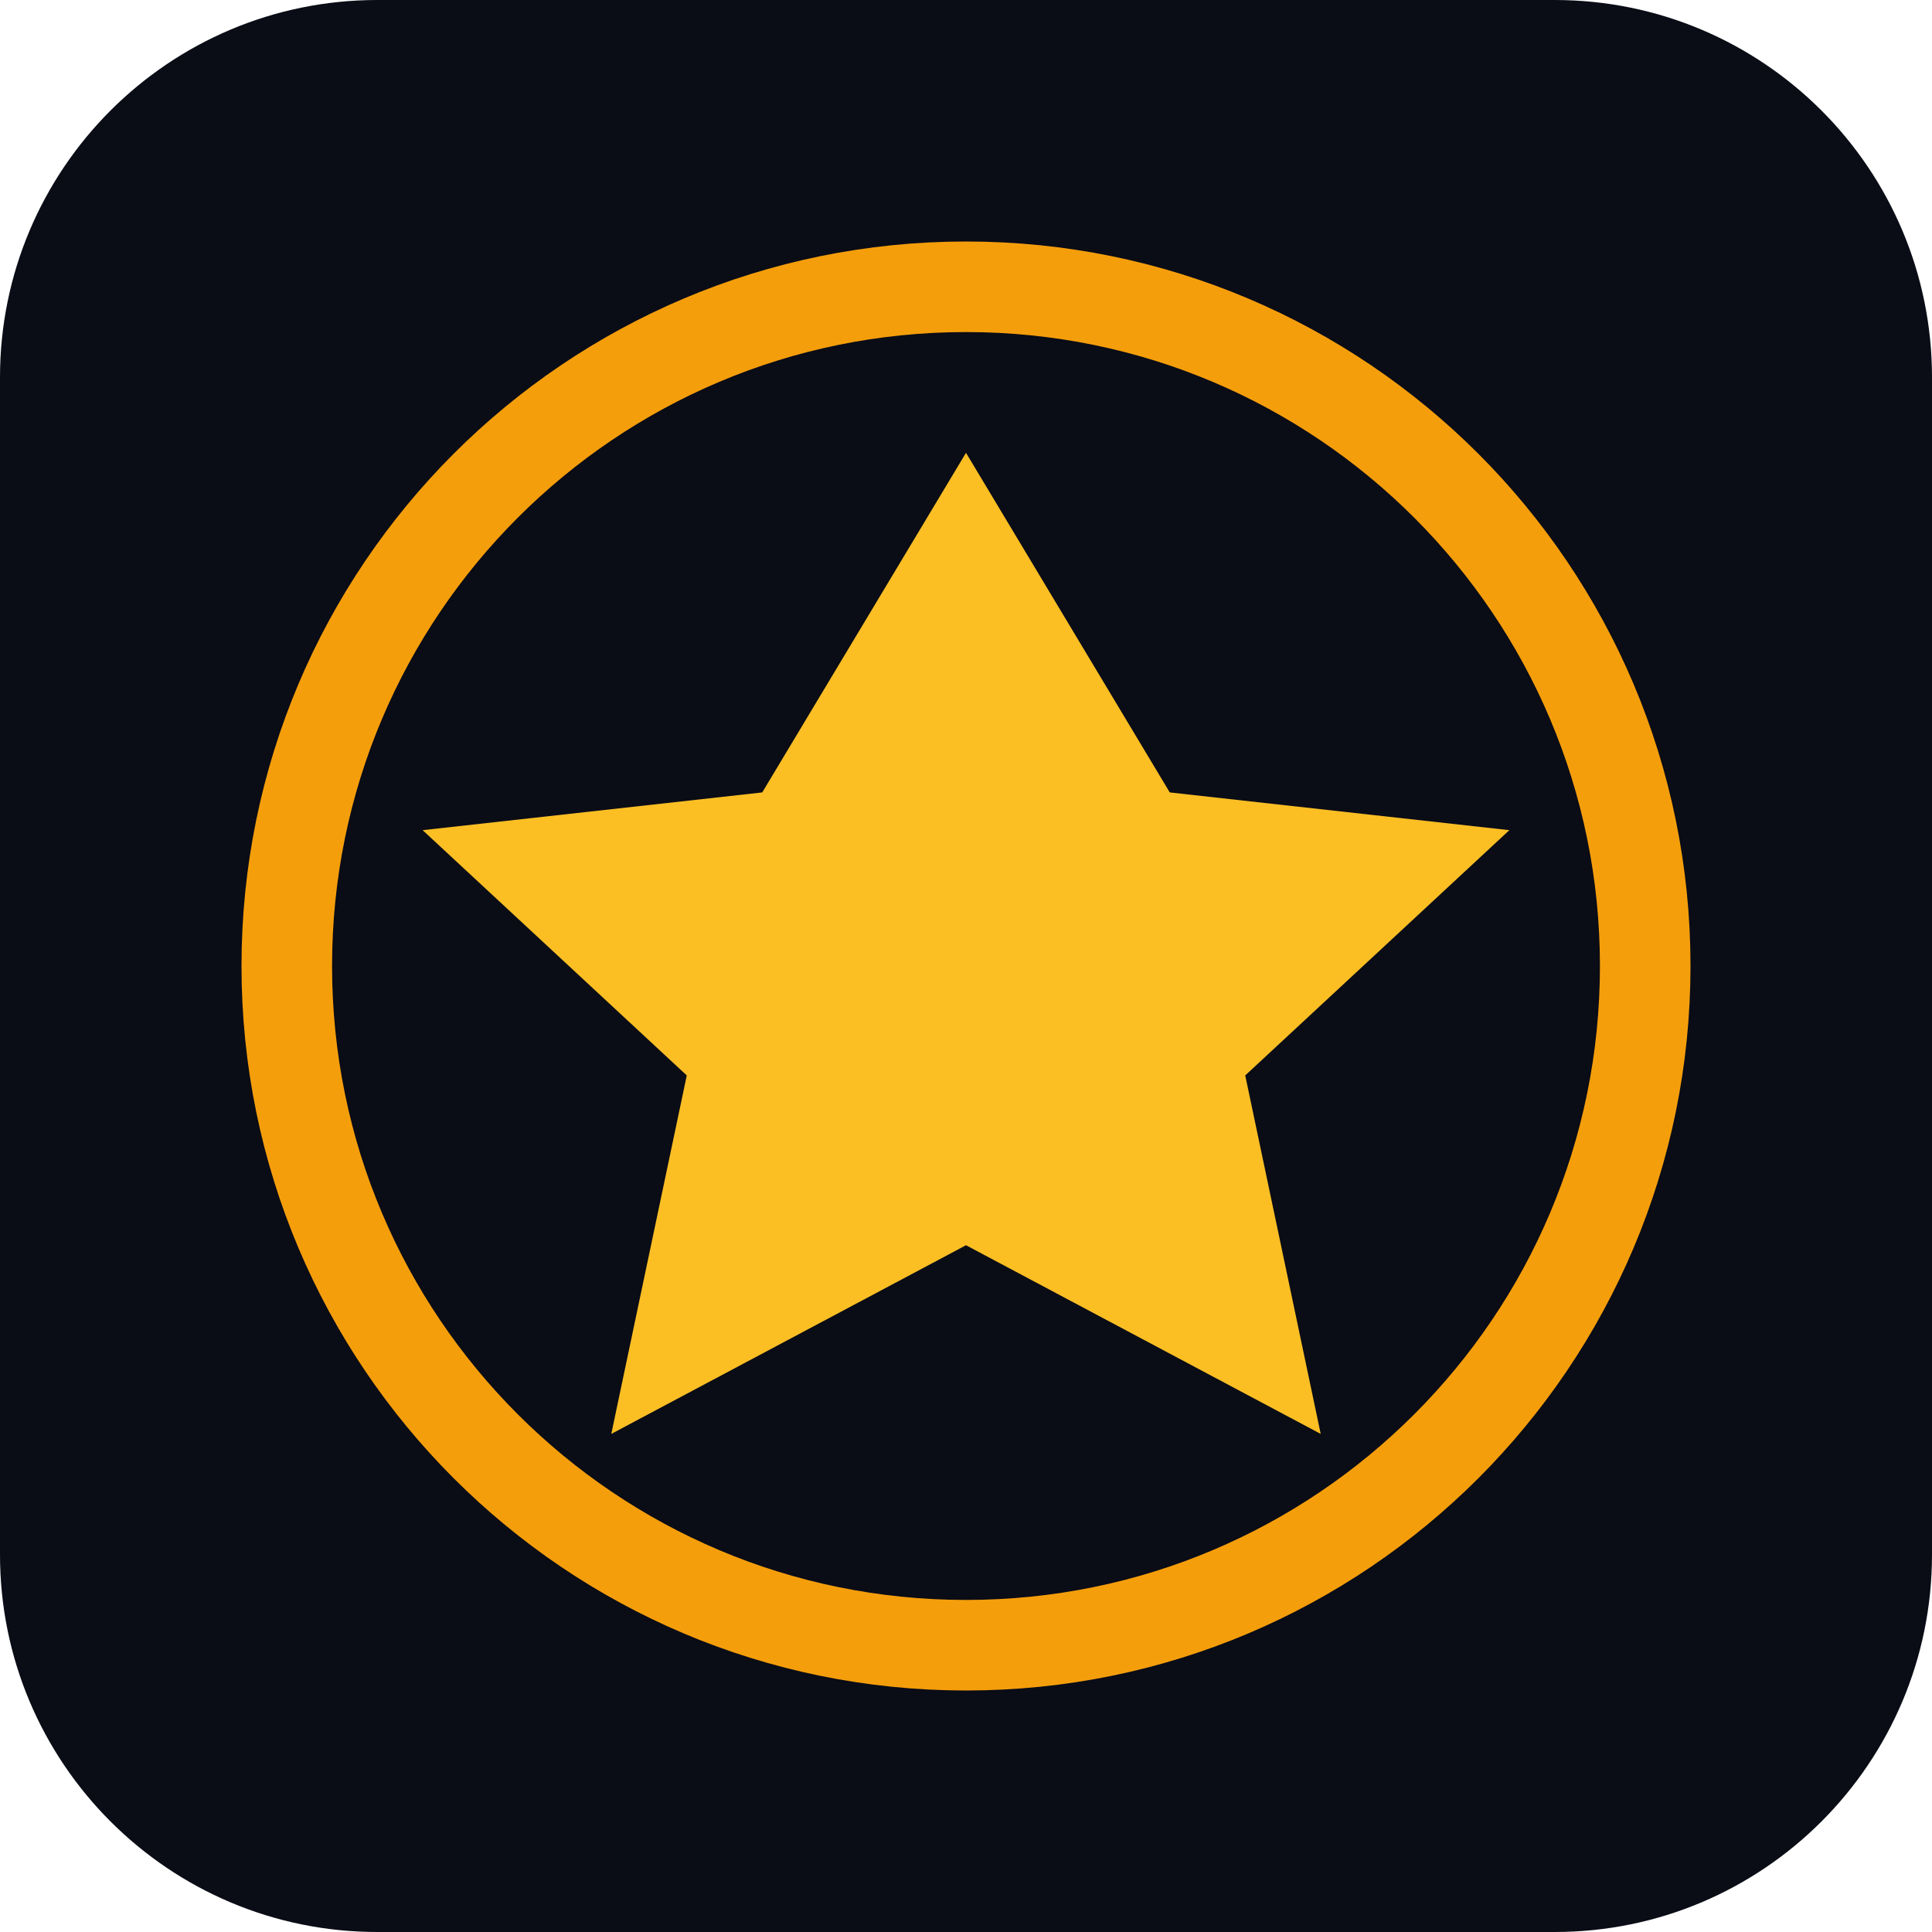
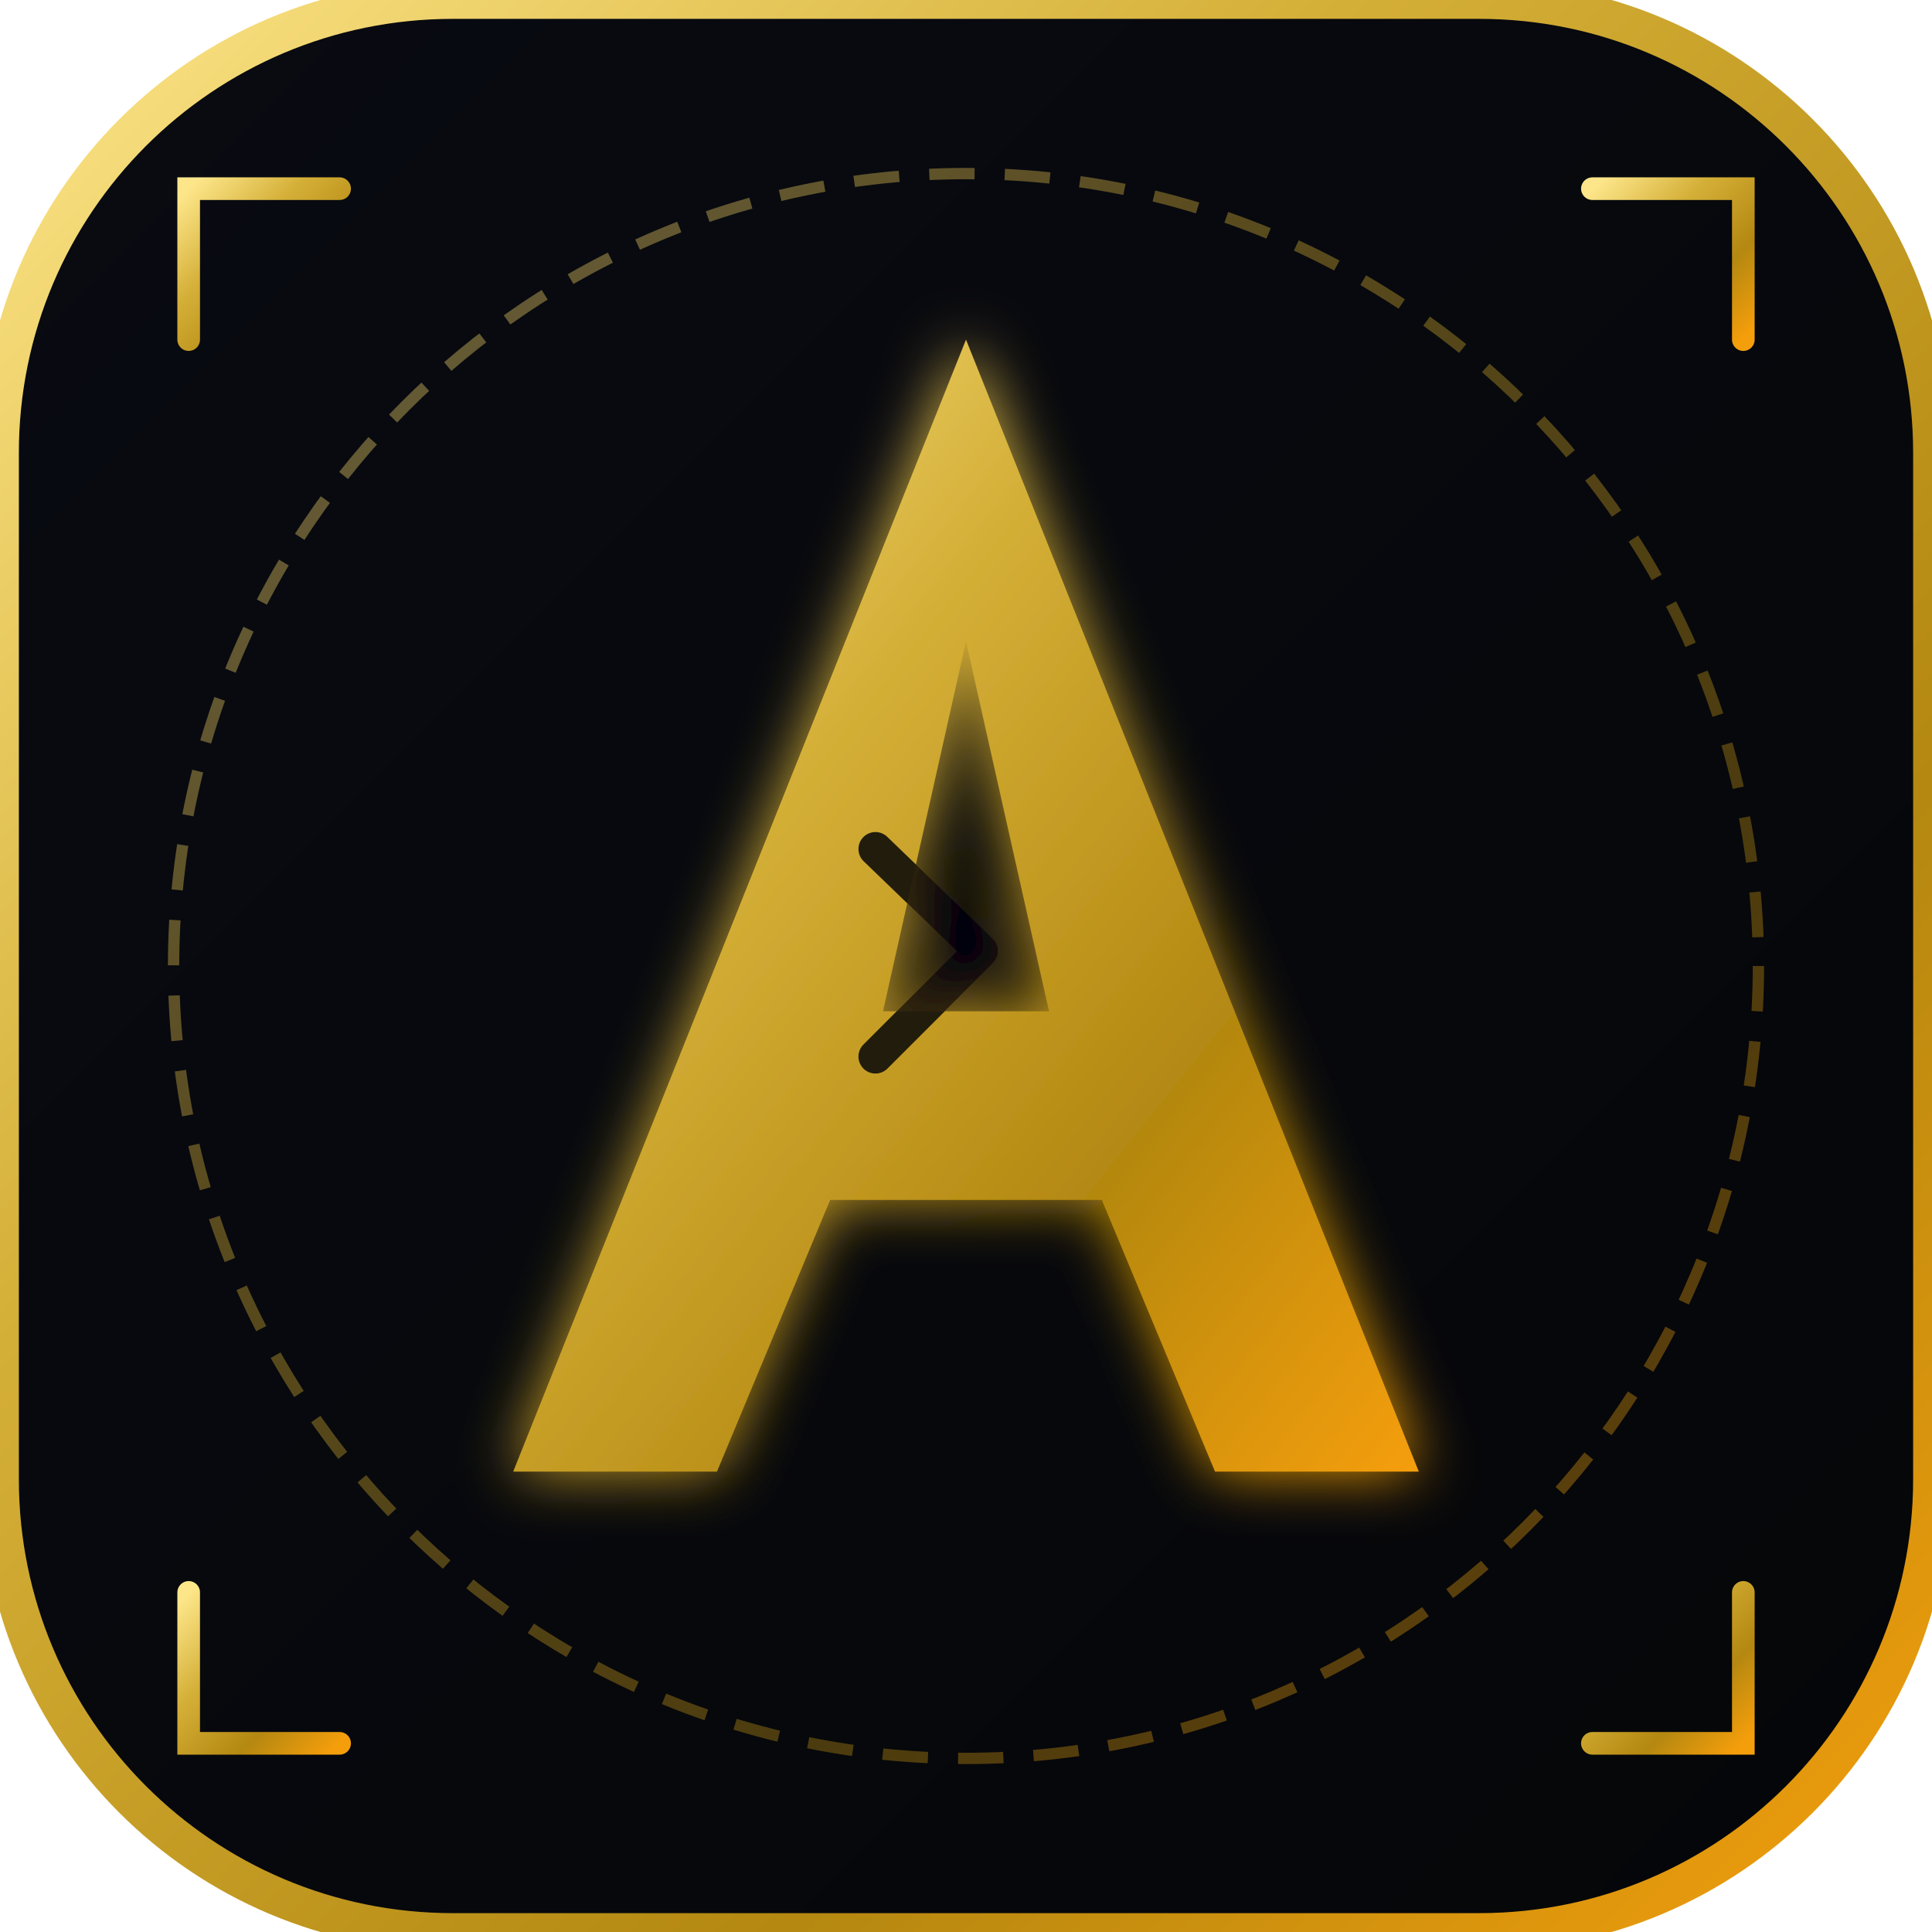
- <svg xmlns="http://www.w3.org/2000/svg" width="512" height="512" viewBox="0 0 512 512">
-   <rect width="512" height="512" rx="100" fill="#0a0c16" />
-   <circle cx="256" cy="256" r="180" fill="none" stroke="#f59e0b" stroke-width="24" />
-   <polygon points="256,120 310,210 400,220 330,285 350,380 256,330 162,380 182,285 112,220 202,210" fill="#fbbf24" />
+ <svg xmlns="http://www.w3.org/2000/svg" viewBox="0 0 512 512" width="512" height="512">
+   <defs>
+     <linearGradient id="gold" x1="0%" y1="0%" x2="100%" y2="100%">
+       <stop offset="0%" stop-color="#FDE68A" />
+       <stop offset="35%" stop-color="#D4AF37" />
+       <stop offset="70%" stop-color="#B48811" />
+       <stop offset="100%" stop-color="#F59E0B" />
+     </linearGradient>
+     <linearGradient id="darkBg" x1="0%" y1="0%" x2="100%" y2="100%">
+       <stop offset="0%" stop-color="#090B12" />
+       <stop offset="100%" stop-color="#050608" />
+     </linearGradient>
+     <filter id="glow" x="-20%" y="-20%" width="140%" height="140%">
+       <feGaussianBlur stdDeviation="8" result="blur" />
+       <feComposite in="SourceGraphic" in2="blur" operator="over" />
+     </filter>
+   </defs>
+   <rect width="512" height="512" rx="120" fill="url(#darkBg)" stroke="url(#gold)" stroke-width="10" />
+   <circle cx="256" cy="256" r="210" fill="none" stroke="url(#gold)" stroke-width="3" stroke-dasharray="12 8" opacity="0.4" />
+   <g filter="url(#glow)">
+     <path d="M 256 90 L 376 390 L 322 390 L 292 318 L 220 318 L 190 390 L 136 390 Z M 256 170 L 234 268 L 278 268 Z" fill="url(#gold)" />
+     <path d="M 232 225 L 260 252 L 232 280" fill="none" stroke="#050608" stroke-width="9" stroke-linecap="round" stroke-linejoin="round" opacity="0.85" />
+   </g>
+   <path d="M 50 90 L 50 50 L 90 50" fill="none" stroke="url(#gold)" stroke-width="6" stroke-linecap="round" />
+   <path d="M 462 90 L 462 50 L 422 50" fill="none" stroke="url(#gold)" stroke-width="6" stroke-linecap="round" />
+   <path d="M 50 422 L 50 462 L 90 462" fill="none" stroke="url(#gold)" stroke-width="6" stroke-linecap="round" />
+   <path d="M 462 422 L 462 462 L 422 462" fill="none" stroke="url(#gold)" stroke-width="6" stroke-linecap="round" />
</svg>
